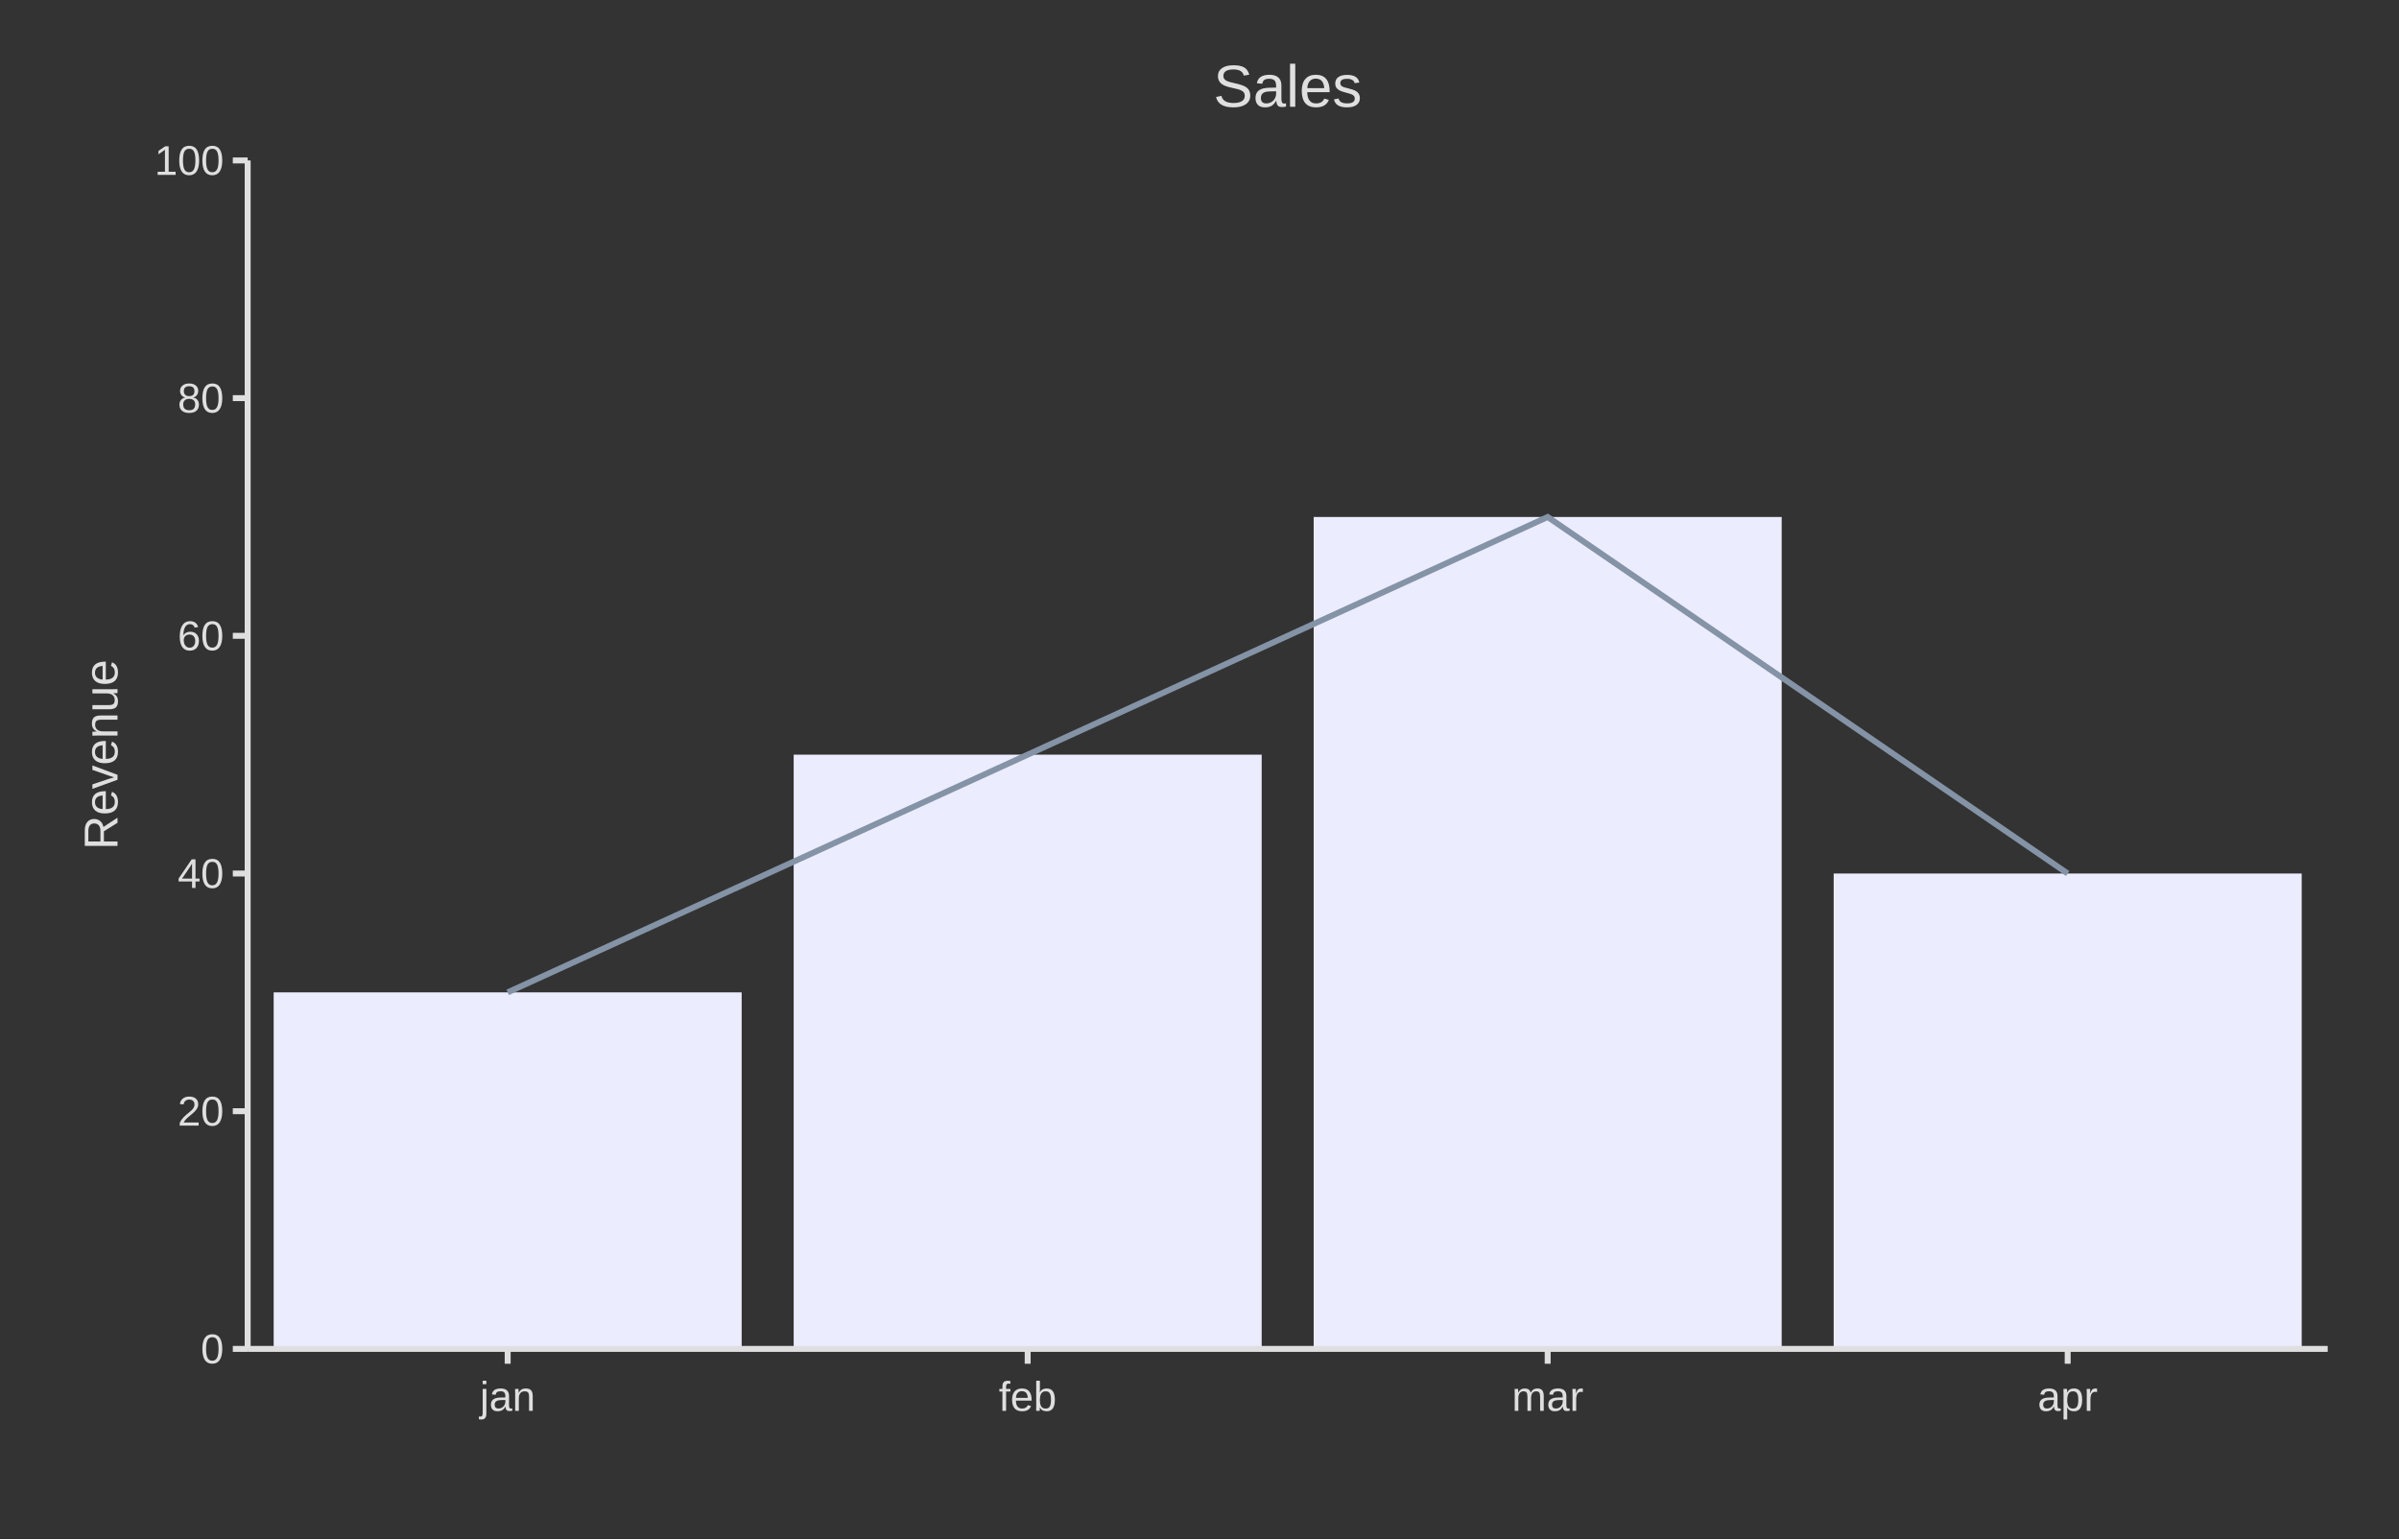
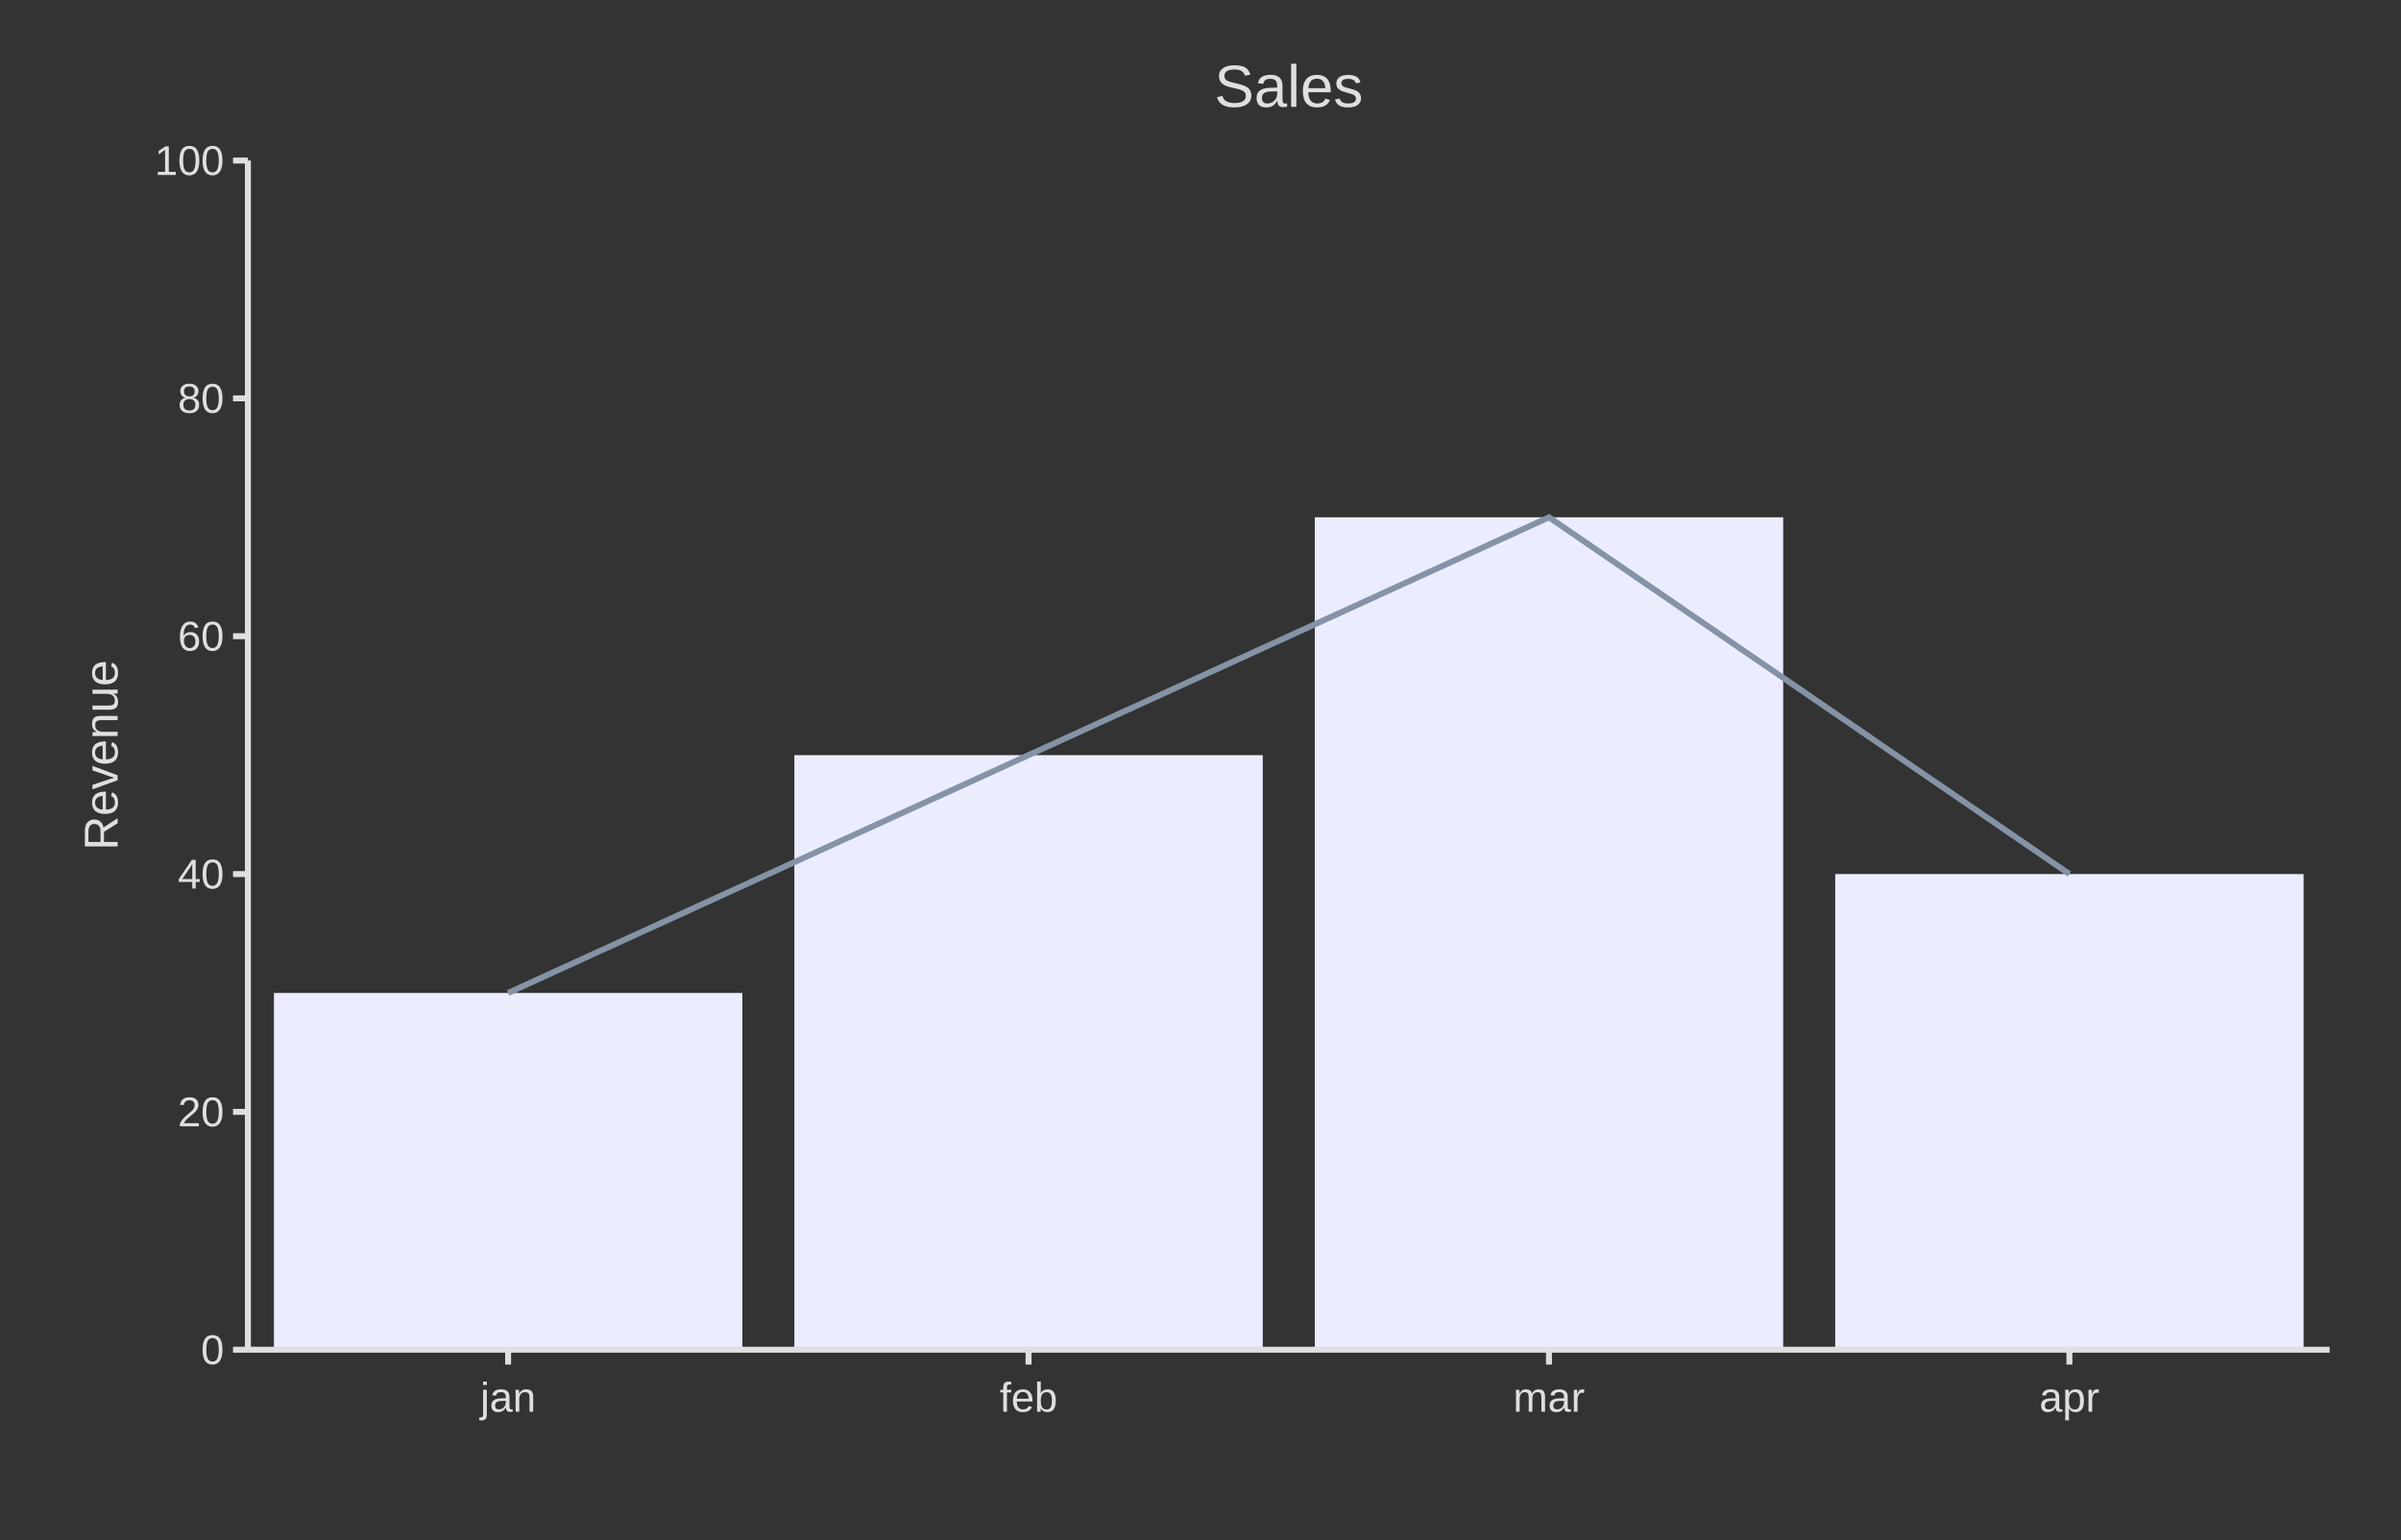
- <svg xmlns="http://www.w3.org/2000/svg" id="mermaid" class="xychart" width="807.35" height="518" viewBox="-4 -4 807.35 518" role="graphics-document document" aria-roledescription="xychart">
+ <svg xmlns="http://www.w3.org/2000/svg" id="mermaid" class="xychart" width="807.36" height="518" viewBox="-4 -4 807.36 518" role="graphics-document document" aria-roledescription="xychart">
  <style>#mermaid{font-family:"trebuchet ms",verdana,arial,sans-serif;font-size:16px;fill:#333;}#mermaid .ax{stroke:#131300;stroke-width:2px;}#mermaid .tk{stroke:#131300;stroke-width:2px;}#mermaid .tl{font-size:14px;fill:#131300;}#mermaid .at{font-size:16px;fill:#131300;}#mermaid .ttl{font-size:20px;fill:#131300;}#mermaid .ln{fill:none;stroke-width:2px;}#mermaid .lg{stroke:#131300;stroke-width:.5px;}#mermaid{fill:#ccc;}#mermaid .bg{fill:#333;}#mermaid .title{fill:#e0dfdf;}#mermaid .xaxis line,#mermaid .xaxis path{stroke:#e0dfdf;}#mermaid .yaxis line,#mermaid .yaxis path{stroke:#e0dfdf;}#mermaid .xaxis text{fill:#e0dfdf;}#mermaid .yaxis text{fill:#e0dfdf;}#mermaid .ax,#mermaid .tk,#mermaid .lg{stroke:#e0dfdf;}#mermaid .tl,#mermaid .at{fill:#e0dfdf;}#mermaid .ttl{fill:#e0dfdf;}</style>
-   <rect x="-4" y="-4" width="807.35" height="518" fill="#333" />
-   <text class="ttl" x="429.35" y="25" text-anchor="middle" dominant-baseline="central">Sales</text>
-   <rect x="88.1" y="330" width="157.5" height="120" fill="#ECECFF" />
-   <rect x="263.1" y="250" width="157.5" height="200" fill="#ECECFF" />
-   <rect x="438.1" y="170" width="157.5" height="280" fill="#ECECFF" />
-   <rect x="613.1" y="290" width="157.5" height="160" fill="#ECECFF" />
-   <path class="ln" stroke="#8493A6" d="M166.85,330L341.85,250L516.85,170L691.85,290" />
-   <line class="ax" x1="79.35" y1="50" x2="79.35" y2="450" />
-   <line class="ax" x1="79.35" y1="450" x2="779.35" y2="450" />
-   <line class="tk" x1="74.35" y1="450" x2="79.35" y2="450" />
-   <text class="tl" x="71.35" y="450" text-anchor="end" dominant-baseline="central">0</text>
-   <line class="tk" x1="74.35" y1="370" x2="79.35" y2="370" />
-   <text class="tl" x="71.35" y="370" text-anchor="end" dominant-baseline="central">20</text>
-   <line class="tk" x1="74.35" y1="290" x2="79.35" y2="290" />
-   <text class="tl" x="71.35" y="290" text-anchor="end" dominant-baseline="central">40</text>
-   <line class="tk" x1="74.35" y1="210" x2="79.35" y2="210" />
-   <text class="tl" x="71.35" y="210" text-anchor="end" dominant-baseline="central">60</text>
-   <line class="tk" x1="74.35" y1="130" x2="79.35" y2="130" />
-   <text class="tl" x="71.35" y="130" text-anchor="end" dominant-baseline="central">80</text>
-   <line class="tk" x1="74.35" y1="50" x2="79.35" y2="50" />
-   <text class="tl" x="71.35" y="50" text-anchor="end" dominant-baseline="central">100</text>
-   <line class="tk" x1="166.85" y1="450" x2="166.85" y2="455" />
-   <text class="tl" x="166.85" y="466" text-anchor="middle" dominant-baseline="central">jan</text>
-   <line class="tk" x1="341.85" y1="450" x2="341.85" y2="455" />
-   <text class="tl" x="341.85" y="466" text-anchor="middle" dominant-baseline="central">feb</text>
-   <line class="tk" x1="516.85" y1="450" x2="516.85" y2="455" />
-   <text class="tl" x="516.85" y="466" text-anchor="middle" dominant-baseline="central">mar</text>
-   <line class="tk" x1="691.85" y1="450" x2="691.85" y2="455" />
-   <text class="tl" x="691.85" y="466" text-anchor="middle" dominant-baseline="central">apr</text>
+   <rect x="-4" y="-4" width="807.36" height="518" fill="#333" />
+   <text class="ttl" x="429.36" y="25" text-anchor="middle" dominant-baseline="central">Sales</text>
+   <rect x="88.11" y="330" width="157.5" height="120" fill="#ECECFF" />
+   <rect x="263.11" y="250" width="157.5" height="200" fill="#ECECFF" />
+   <rect x="438.11" y="170" width="157.5" height="280" fill="#ECECFF" />
+   <rect x="613.11" y="290" width="157.5" height="160" fill="#ECECFF" />
+   <path class="ln" stroke="#8493A6" d="M166.86,330L341.86,250L516.86,170L691.86,290" />
+   <line class="ax" x1="79.36" y1="50" x2="79.36" y2="450" />
+   <line class="ax" x1="79.36" y1="450" x2="779.36" y2="450" />
+   <line class="tk" x1="74.36" y1="450" x2="79.36" y2="450" />
+   <text class="tl" x="71.36" y="450" text-anchor="end" dominant-baseline="central">0</text>
+   <line class="tk" x1="74.36" y1="370" x2="79.36" y2="370" />
+   <text class="tl" x="71.36" y="370" text-anchor="end" dominant-baseline="central">20</text>
+   <line class="tk" x1="74.36" y1="290" x2="79.36" y2="290" />
+   <text class="tl" x="71.36" y="290" text-anchor="end" dominant-baseline="central">40</text>
+   <line class="tk" x1="74.36" y1="210" x2="79.36" y2="210" />
+   <text class="tl" x="71.36" y="210" text-anchor="end" dominant-baseline="central">60</text>
+   <line class="tk" x1="74.36" y1="130" x2="79.36" y2="130" />
+   <text class="tl" x="71.36" y="130" text-anchor="end" dominant-baseline="central">80</text>
+   <line class="tk" x1="74.36" y1="50" x2="79.36" y2="50" />
+   <text class="tl" x="71.36" y="50" text-anchor="end" dominant-baseline="central">100</text>
+   <line class="tk" x1="166.86" y1="450" x2="166.86" y2="455" />
+   <text class="tl" x="166.86" y="466" text-anchor="middle" dominant-baseline="central">jan</text>
+   <line class="tk" x1="341.86" y1="450" x2="341.86" y2="455" />
+   <text class="tl" x="341.86" y="466" text-anchor="middle" dominant-baseline="central">feb</text>
+   <line class="tk" x1="516.86" y1="450" x2="516.86" y2="455" />
+   <text class="tl" x="516.86" y="466" text-anchor="middle" dominant-baseline="central">mar</text>
+   <line class="tk" x1="691.86" y1="450" x2="691.86" y2="455" />
+   <text class="tl" x="691.86" y="466" text-anchor="middle" dominant-baseline="central">apr</text>
  <text class="at" text-anchor="middle" dominant-baseline="central" transform="translate(30,250) rotate(-90)">Revenue</text>
</svg>
